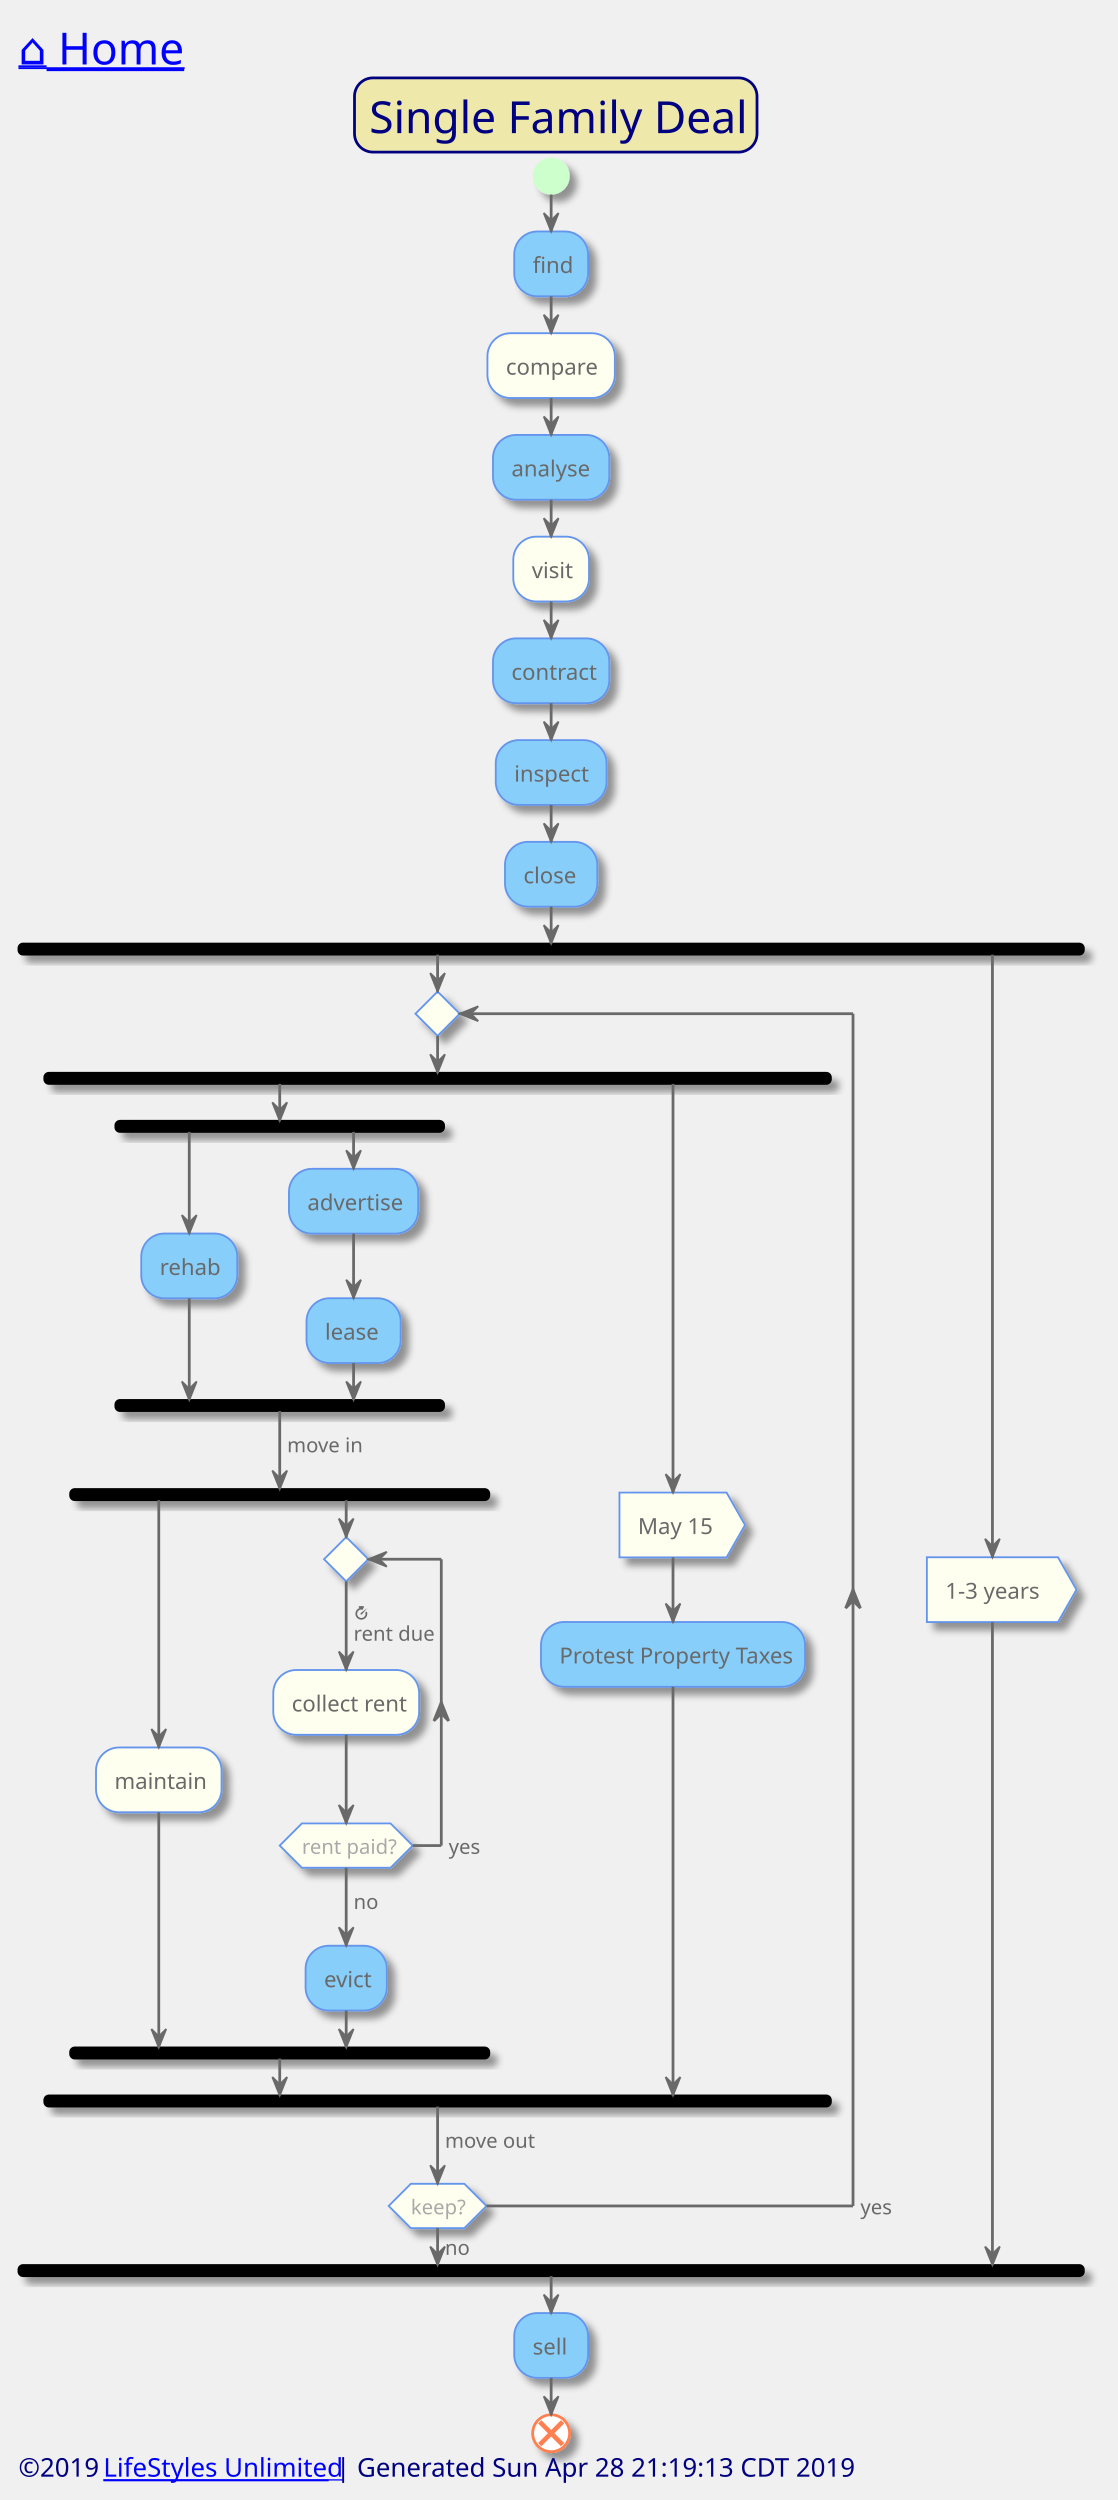
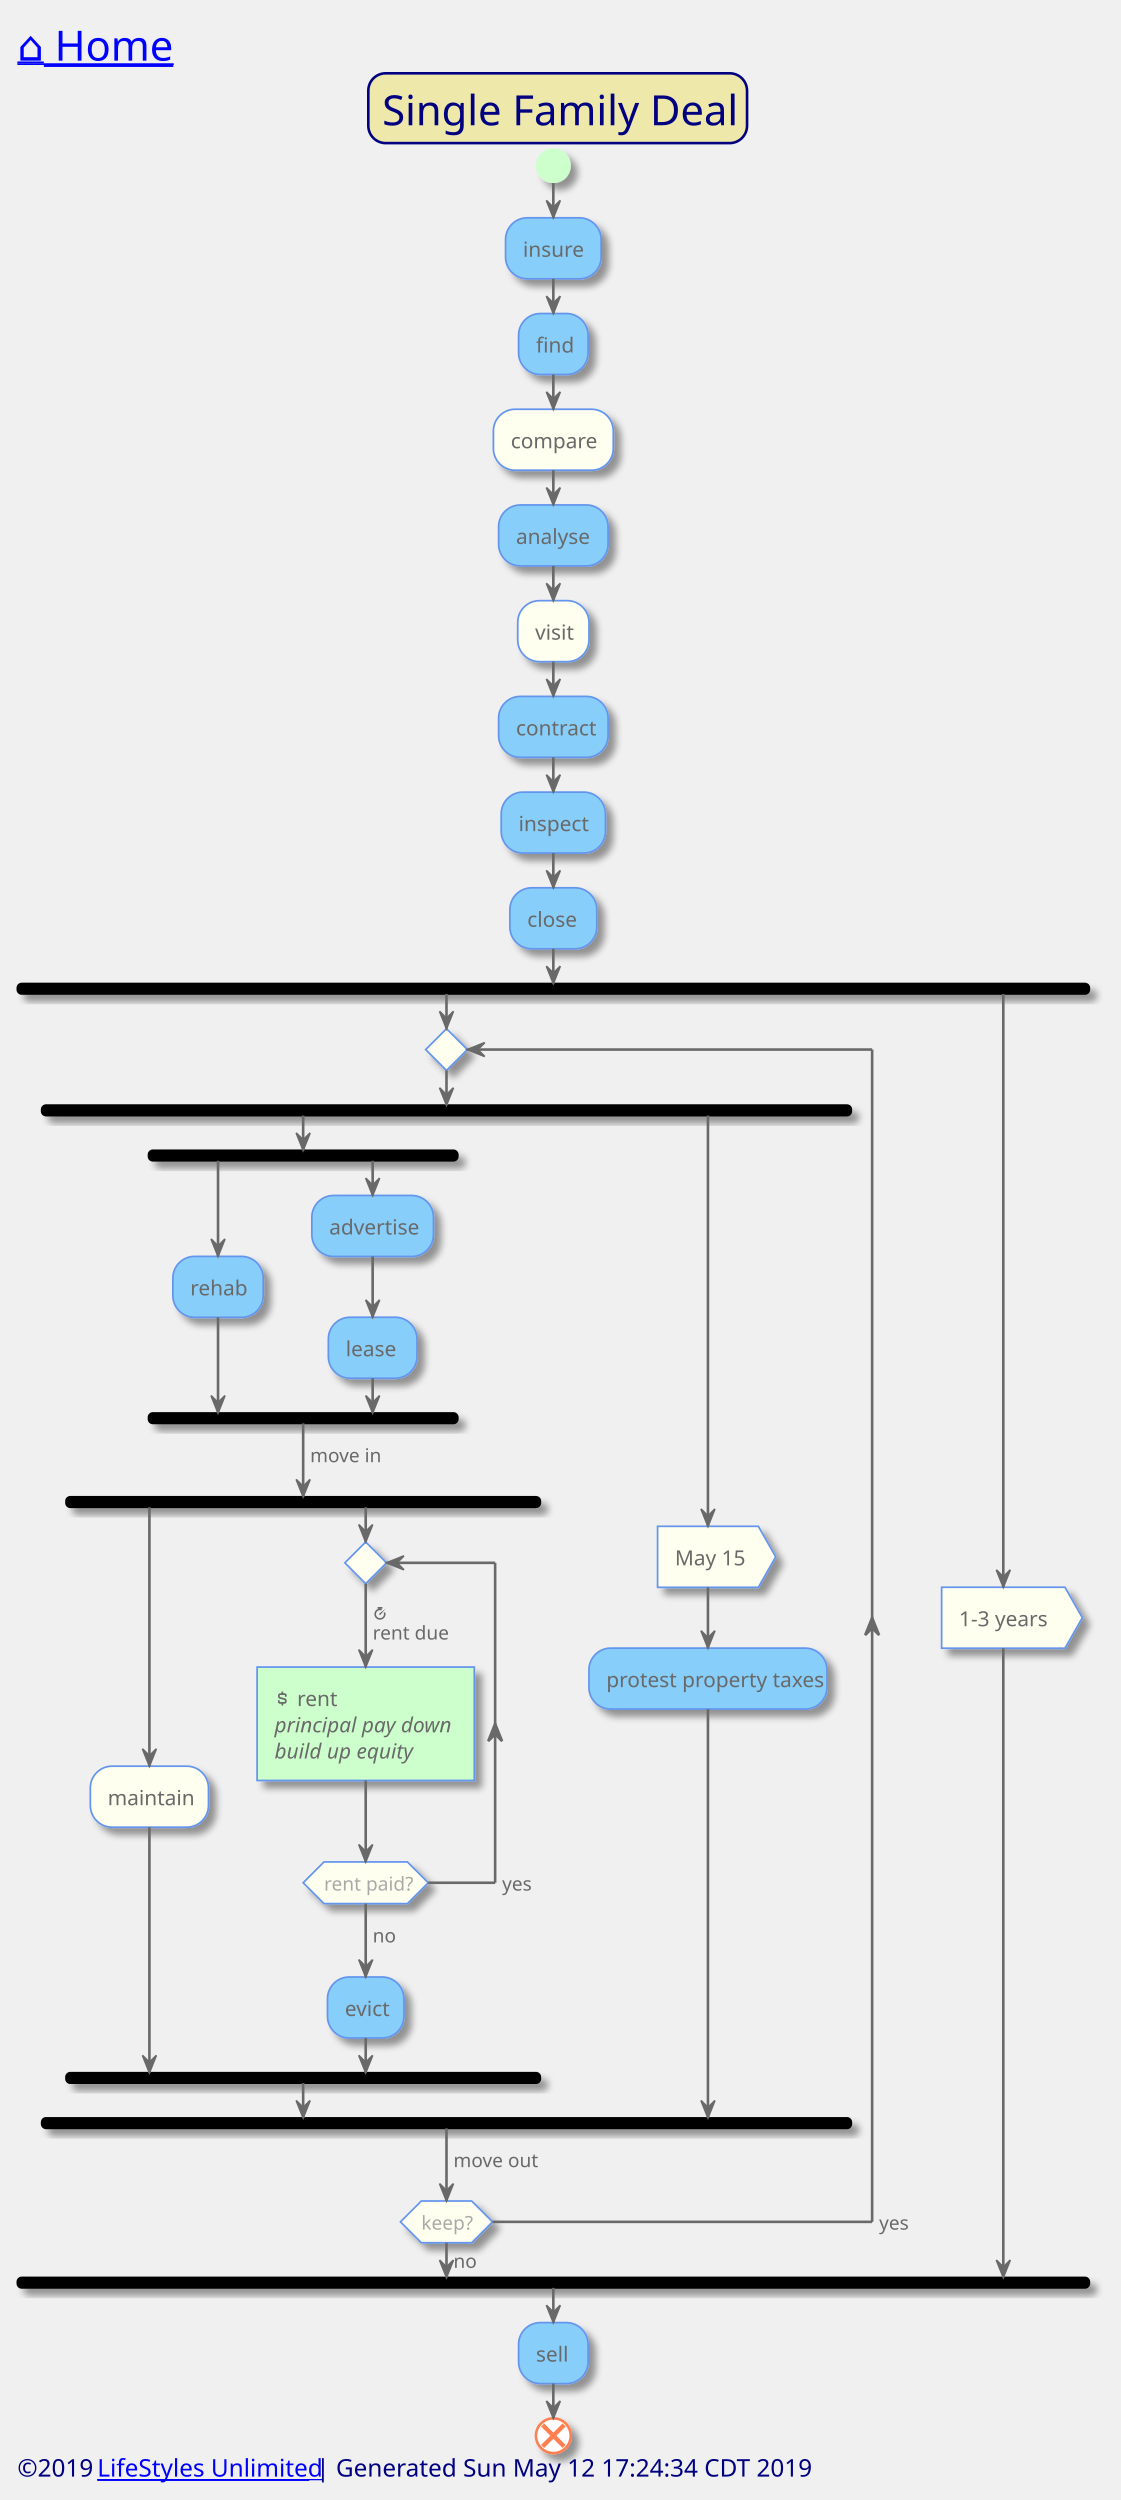
- <svg xmlns="http://www.w3.org/2000/svg" xmlns:xlink="http://www.w3.org/1999/xlink" contentScriptType="application/ecmascript" contentStyleType="text/css" height="1354px" preserveAspectRatio="none" style="width:605px;height:1354px;" version="1.1" viewBox="0 0 605 1354" width="605px" zoomAndPan="magnify">
+ <svg xmlns="http://www.w3.org/2000/svg" xmlns:xlink="http://www.w3.org/1999/xlink" contentScriptType="application/ecmascript" contentStyleType="text/css" height="1439px" preserveAspectRatio="none" style="width:645px;height:1439px;" version="1.1" viewBox="0 0 645 1439" width="645px" zoomAndPan="magnify">
  <defs>
    <style type="text/css">path:hover { stroke: #0000FF !important;}</style>
-     <filter height="300%" id="fa7kp00ajjw0c" width="300%" x="-1" y="-1">
+     <filter height="300%" id="fuzuuqgggz16m" width="300%" x="-1" y="-1">
      <feGaussianBlur result="blurOut" stdDeviation="2.0" />
      <feColorMatrix in="blurOut" result="blurOut2" type="matrix" values="0 0 0 0 0 0 0 0 0 0 0 0 0 0 0 0 0 0 .4 0" />
      <feOffset dx="4.0" dy="4.0" in="blurOut2" result="blurOut3" />
      <feBlend in="SourceGraphic" in2="blurOut3" mode="normal" />
    </filter>
  </defs>
  <g>
    <a target="_top" xlink:actuate="onRequest" xlink:href="../index.svg?sanitize=true" xlink:show="new" xlink:title="../index.svg?sanitize=true" xlink:type="simple">
      <text fill="#0000FF" font-family="sans-serif" font-size="24" lengthAdjust="spacingAndGlyphs" text-decoration="underline" textLength="90" x="10" y="34.914">⌂ Home</text>
      <line style="stroke: #0000FF; stroke-width: 1.0;" x1="10" x2="100" y1="36.914" y2="36.914" />
    </a>
-     <rect fill="#EEE8AA" height="40.188" rx="10" ry="10" style="stroke: #000080; stroke-width: 1.5;" width="218" x="192" y="42.188" />
-     <text fill="#000080" font-family="sans-serif" font-size="24" lengthAdjust="spacingAndGlyphs" textLength="202" x="200" y="72.102">Single Family Deal</text>
-     <ellipse cx="298.5" cy="95.375" fill="#CCFFCC" filter="url(#fa7kp00ajjw0c)" rx="10" ry="10" style="stroke: none; stroke-width: 1.0;" />
+     <rect fill="#EEE8AA" height="40.188" rx="10" ry="10" style="stroke: #000080; stroke-width: 1.5;" width="218" x="212" y="42.188" />
+     <text fill="#000080" font-family="sans-serif" font-size="24" lengthAdjust="spacingAndGlyphs" textLength="202" x="220" y="72.102">Single Family Deal</text>
+     <ellipse cx="318.5" cy="95.375" fill="#CCFFCC" filter="url(#fuzuuqgggz16m)" rx="10" ry="10" style="stroke: none; stroke-width: 1.0;" />
+     <a target="_top" xlink:actuate="onRequest" xlink:href="../unlimited-lifestyle/insuring.svg?sanitize=true" xlink:show="new" xlink:title="../unlimited-lifestyle/insuring.svg?sanitize=true" xlink:type="simple">
+       <rect fill="#87CEFA" filter="url(#fuzuuqgggz16m)" height="35.094" rx="12.5" ry="12.5" style="stroke: #6495ED; stroke-width: 1.0;" width="55" x="291" y="125.375" />
+       <text fill="#696969" font-family="sans-serif" font-size="12" lengthAdjust="spacingAndGlyphs" textLength="35" x="301" y="147.832">insure</text>
+     </a>
    <a target="_top" xlink:actuate="onRequest" xlink:href="finding.svg?sanitize=true" xlink:show="new" xlink:title="finding.svg?sanitize=true" xlink:type="simple">
-       <rect fill="#87CEFA" filter="url(#fa7kp00ajjw0c)" height="35.094" rx="12.5" ry="12.5" style="stroke: #6495ED; stroke-width: 1.0;" width="40" x="278.5" y="125.375" />
-       <text fill="#696969" font-family="sans-serif" font-size="12" lengthAdjust="spacingAndGlyphs" textLength="20" x="288.5" y="147.832">find</text>
+       <rect fill="#87CEFA" filter="url(#fuzuuqgggz16m)" height="35.094" rx="12.5" ry="12.5" style="stroke: #6495ED; stroke-width: 1.0;" width="40" x="298.5" y="180.469" />
+       <text fill="#696969" font-family="sans-serif" font-size="12" lengthAdjust="spacingAndGlyphs" textLength="20" x="308.5" y="202.926">find</text>
    </a>
-     <rect fill="#FFFFF0" filter="url(#fa7kp00ajjw0c)" height="35.094" rx="12.5" ry="12.5" style="stroke: #6495ED; stroke-width: 1.0;" width="69" x="264" y="180.469" />
-     <text fill="#696969" font-family="sans-serif" font-size="12" lengthAdjust="spacingAndGlyphs" textLength="49" x="274" y="202.926">compare</text>
+     <rect fill="#FFFFF0" filter="url(#fuzuuqgggz16m)" height="35.094" rx="12.5" ry="12.5" style="stroke: #6495ED; stroke-width: 1.0;" width="69" x="284" y="235.562" />
+     <text fill="#696969" font-family="sans-serif" font-size="12" lengthAdjust="spacingAndGlyphs" textLength="49" x="294" y="258.019">compare</text>
    <a target="_top" xlink:actuate="onRequest" xlink:href="evaluating.svg?sanitize=true" xlink:show="new" xlink:title="evaluating.svg?sanitize=true" xlink:type="simple">
-       <rect fill="#87CEFA" filter="url(#fa7kp00ajjw0c)" height="35.094" rx="12.5" ry="12.5" style="stroke: #6495ED; stroke-width: 1.0;" width="63" x="267" y="235.562" />
-       <text fill="#696969" font-family="sans-serif" font-size="12" lengthAdjust="spacingAndGlyphs" textLength="43" x="277" y="258.019">analyse</text>
+       <rect fill="#87CEFA" filter="url(#fuzuuqgggz16m)" height="35.094" rx="12.5" ry="12.5" style="stroke: #6495ED; stroke-width: 1.0;" width="63" x="287" y="290.656" />
+       <text fill="#696969" font-family="sans-serif" font-size="12" lengthAdjust="spacingAndGlyphs" textLength="43" x="297" y="313.113">analyse</text>
    </a>
-     <rect fill="#FFFFF0" filter="url(#fa7kp00ajjw0c)" height="35.094" rx="12.5" ry="12.5" style="stroke: #6495ED; stroke-width: 1.0;" width="41" x="278" y="290.656" />
-     <text fill="#696969" font-family="sans-serif" font-size="12" lengthAdjust="spacingAndGlyphs" textLength="21" x="288" y="313.113">visit</text>
+     <rect fill="#FFFFF0" filter="url(#fuzuuqgggz16m)" height="35.094" rx="12.5" ry="12.5" style="stroke: #6495ED; stroke-width: 1.0;" width="41" x="298" y="345.75" />
+     <text fill="#696969" font-family="sans-serif" font-size="12" lengthAdjust="spacingAndGlyphs" textLength="21" x="308" y="368.207">visit</text>
    <a target="_top" xlink:actuate="onRequest" xlink:href="negotiating.svg?sanitize=true" xlink:show="new" xlink:title="negotiating.svg?sanitize=true" xlink:type="simple">
-       <rect fill="#87CEFA" filter="url(#fa7kp00ajjw0c)" height="35.094" rx="12.5" ry="12.5" style="stroke: #6495ED; stroke-width: 1.0;" width="63" x="267" y="345.75" />
-       <text fill="#696969" font-family="sans-serif" font-size="12" lengthAdjust="spacingAndGlyphs" textLength="43" x="277" y="368.207">contract</text>
+       <rect fill="#87CEFA" filter="url(#fuzuuqgggz16m)" height="35.094" rx="12.5" ry="12.5" style="stroke: #6495ED; stroke-width: 1.0;" width="63" x="287" y="400.844" />
+       <text fill="#696969" font-family="sans-serif" font-size="12" lengthAdjust="spacingAndGlyphs" textLength="43" x="297" y="423.301">contract</text>
    </a>
    <a target="_top" xlink:actuate="onRequest" xlink:href="due-diligence.svg?sanitize=true" xlink:show="new" xlink:title="due-diligence.svg?sanitize=true" xlink:type="simple">
-       <rect fill="#87CEFA" filter="url(#fa7kp00ajjw0c)" height="35.094" rx="12.5" ry="12.5" style="stroke: #6495ED; stroke-width: 1.0;" width="60" x="268.5" y="400.844" />
-       <text fill="#696969" font-family="sans-serif" font-size="12" lengthAdjust="spacingAndGlyphs" textLength="40" x="278.5" y="423.301">inspect</text>
+       <rect fill="#87CEFA" filter="url(#fuzuuqgggz16m)" height="35.094" rx="12.5" ry="12.5" style="stroke: #6495ED; stroke-width: 1.0;" width="60" x="288.5" y="455.938" />
+       <text fill="#696969" font-family="sans-serif" font-size="12" lengthAdjust="spacingAndGlyphs" textLength="40" x="298.5" y="478.394">inspect</text>
    </a>
    <a target="_top" xlink:actuate="onRequest" xlink:href="closing.svg?sanitize=true" xlink:show="new" xlink:title="closing.svg?sanitize=true" xlink:type="simple">
-       <rect fill="#87CEFA" filter="url(#fa7kp00ajjw0c)" height="35.094" rx="12.5" ry="12.5" style="stroke: #6495ED; stroke-width: 1.0;" width="50" x="273.5" y="455.938" />
-       <text fill="#696969" font-family="sans-serif" font-size="12" lengthAdjust="spacingAndGlyphs" textLength="30" x="283.5" y="478.394">close</text>
+       <rect fill="#87CEFA" filter="url(#fuzuuqgggz16m)" height="35.094" rx="12.5" ry="12.5" style="stroke: #6495ED; stroke-width: 1.0;" width="50" x="293.5" y="511.031" />
+       <text fill="#696969" font-family="sans-serif" font-size="12" lengthAdjust="spacingAndGlyphs" textLength="30" x="303.5" y="533.488">close</text>
    </a>
-     <rect fill="#000000" filter="url(#fa7kp00ajjw0c)" height="6" rx="2.5" ry="2.5" style="stroke: #000000; stroke-width: 1.0;" width="577" x="10" y="511.031" />
-     <rect fill="#000000" filter="url(#fa7kp00ajjw0c)" height="6" rx="2.5" ry="2.5" style="stroke: #000000; stroke-width: 1.0;" width="426" x="24" y="581.031" />
-     <rect fill="#000000" filter="url(#fa7kp00ajjw0c)" height="6" rx="2.5" ry="2.5" style="stroke: #000000; stroke-width: 1.0;" width="178" x="62.5" y="607.031" />
+     <rect fill="#000000" filter="url(#fuzuuqgggz16m)" height="6" rx="2.5" ry="2.5" style="stroke: #000000; stroke-width: 1.0;" width="617" x="10" y="566.125" />
+     <rect fill="#000000" filter="url(#fuzuuqgggz16m)" height="6" rx="2.5" ry="2.5" style="stroke: #000000; stroke-width: 1.0;" width="466" x="24" y="636.125" />
+     <rect fill="#000000" filter="url(#fuzuuqgggz16m)" height="6" rx="2.5" ry="2.5" style="stroke: #000000; stroke-width: 1.0;" width="178" x="85.5" y="662.125" />
    <a target="_top" xlink:actuate="onRequest" xlink:href="rehabbing.svg?sanitize=true" xlink:show="new" xlink:title="rehabbing.svg?sanitize=true" xlink:type="simple">
-       <rect fill="#87CEFA" filter="url(#fa7kp00ajjw0c)" height="35.094" rx="12.5" ry="12.5" style="stroke: #6495ED; stroke-width: 1.0;" width="52" x="76.5" y="668.078" />
-       <text fill="#696969" font-family="sans-serif" font-size="12" lengthAdjust="spacingAndGlyphs" textLength="32" x="86.5" y="690.535">rehab</text>
+       <rect fill="#87CEFA" filter="url(#fuzuuqgggz16m)" height="35.094" rx="12.5" ry="12.5" style="stroke: #6495ED; stroke-width: 1.0;" width="52" x="99.5" y="723.172" />
+       <text fill="#696969" font-family="sans-serif" font-size="12" lengthAdjust="spacingAndGlyphs" textLength="32" x="109.5" y="745.629">rehab</text>
    </a>
    <a target="_top" xlink:actuate="onRequest" xlink:href="advertising.svg?sanitize=true" xlink:show="new" xlink:title="advertising.svg?sanitize=true" xlink:type="simple">
-       <rect fill="#87CEFA" filter="url(#fa7kp00ajjw0c)" height="35.094" rx="12.5" ry="12.5" style="stroke: #6495ED; stroke-width: 1.0;" width="70" x="156.5" y="633.031" />
-       <text fill="#696969" font-family="sans-serif" font-size="12" lengthAdjust="spacingAndGlyphs" textLength="50" x="166.5" y="655.488">advertise</text>
+       <rect fill="#87CEFA" filter="url(#fuzuuqgggz16m)" height="35.094" rx="12.5" ry="12.5" style="stroke: #6495ED; stroke-width: 1.0;" width="70" x="179.5" y="688.125" />
+       <text fill="#696969" font-family="sans-serif" font-size="12" lengthAdjust="spacingAndGlyphs" textLength="50" x="189.5" y="710.582">advertise</text>
    </a>
    <a target="_top" xlink:actuate="onRequest" xlink:href="leasing.svg?sanitize=true" xlink:show="new" xlink:title="leasing.svg?sanitize=true" xlink:type="simple">
-       <rect fill="#87CEFA" filter="url(#fa7kp00ajjw0c)" height="35.094" rx="12.5" ry="12.5" style="stroke: #6495ED; stroke-width: 1.0;" width="51" x="166" y="703.125" />
-       <text fill="#696969" font-family="sans-serif" font-size="12" lengthAdjust="spacingAndGlyphs" textLength="31" x="176" y="725.582">lease</text>
+       <rect fill="#87CEFA" filter="url(#fuzuuqgggz16m)" height="35.094" rx="12.5" ry="12.5" style="stroke: #6495ED; stroke-width: 1.0;" width="51" x="189" y="758.219" />
+       <text fill="#696969" font-family="sans-serif" font-size="12" lengthAdjust="spacingAndGlyphs" textLength="31" x="199" y="780.676">lease</text>
    </a>
-     <rect fill="#000000" filter="url(#fa7kp00ajjw0c)" height="6" rx="2.5" ry="2.5" style="stroke: #000000; stroke-width: 1.0;" width="178" x="62.5" y="758.219" />
-     <rect fill="#000000" filter="url(#fa7kp00ajjw0c)" height="6" rx="2.5" ry="2.5" style="stroke: #000000; stroke-width: 1.0;" width="227" x="38" y="806.472" />
-     <rect fill="#FFFFF0" filter="url(#fa7kp00ajjw0c)" height="35.094" rx="12.5" ry="12.5" style="stroke: #6495ED; stroke-width: 1.0;" width="68" x="52" y="946.437" />
-     <text fill="#696969" font-family="sans-serif" font-size="12" lengthAdjust="spacingAndGlyphs" textLength="48" x="62" y="968.894">maintain</text>
-     <rect fill="#FFFFF0" filter="url(#fa7kp00ajjw0c)" height="35.094" rx="12.5" ry="12.5" style="stroke: #6495ED; stroke-width: 1.0;" width="79" x="148" y="904.472" />
-     <text fill="#696969" font-family="sans-serif" font-size="12" lengthAdjust="spacingAndGlyphs" textLength="59" x="158" y="926.929">collect rent</text>
-     <polygon fill="#FFFFF0" filter="url(#fa7kp00ajjw0c)" points="187.5,832.472,199.5,844.472,187.5,856.472,175.5,844.472,187.5,832.472" style="stroke: #6495ED; stroke-width: 1.0;" />
-     <polygon fill="#FFFFF0" filter="url(#fa7kp00ajjw0c)" points="163.5,987.565,211.5,987.565,223.5,999.565,211.5,1011.565,163.5,1011.565,151.5,999.565,163.5,987.565" style="stroke: #6495ED; stroke-width: 1.0;" />
-     <text fill="#A9A9A9" font-family="sans-serif" font-size="11" lengthAdjust="spacingAndGlyphs" textLength="48" x="163.5" y="1004.066">rent paid?</text>
+     <rect fill="#000000" filter="url(#fuzuuqgggz16m)" height="6" rx="2.5" ry="2.5" style="stroke: #000000; stroke-width: 1.0;" width="178" x="85.5" y="813.312" />
+     <rect fill="#000000" filter="url(#fuzuuqgggz16m)" height="6" rx="2.5" ry="2.5" style="stroke: #000000; stroke-width: 1.0;" width="273" x="38" y="861.565" />
+     <rect fill="#FFFFF0" filter="url(#fuzuuqgggz16m)" height="35.094" rx="12.5" ry="12.5" style="stroke: #6495ED; stroke-width: 1.0;" width="68" x="52" y="1016.624" />
+     <text fill="#696969" font-family="sans-serif" font-size="12" lengthAdjust="spacingAndGlyphs" textLength="48" x="62" y="1039.081">maintain</text>
+     <rect fill="#CCFFCC" filter="url(#fuzuuqgggz16m)" height="65.281" style="stroke: #6495ED; stroke-width: 1.0;" width="125" x="148" y="959.565" />
+     <path d="M162,973.659 L162,974.659 L161.25,974.659 C160.564,974.659 160,975.223 160,975.909 L160,976.409 C160,977.087 160.437,977.651 161.094,977.815 L163.657,978.471 C163.8,978.507 164.001,978.767 164.001,978.909 L164.001,979.409 C164.001,979.543 163.885,979.659 163.751,979.659 L161.251,979.659 C161.135,979.659 161.039,979.622 161.001,979.596 L161.001,978.658 L160.001,978.658 L160.001,979.658 C160.001,980 160.204,980.285 160.439,980.439 C160.673,980.594 160.957,980.658 161.252,980.658 L162.002,980.658 L162.002,981.658 L163.002,981.658 L163.002,980.658 L163.752,980.658 C164.438,980.658 165.002,980.094 165.002,979.408 L165.002,978.908 C165.002,978.23 164.565,977.666 163.908,977.502 L161.345,976.846 C161.202,976.81 161.001,976.55 161.001,976.408 L161.001,975.908 C161.001,975.774 161.117,975.658 161.251,975.658 L163.751,975.658 C163.867,975.658 163.963,975.695 164.001,975.721 L164.001,976.659 L165.001,976.659 L165.001,975.659 C165.001,975.317 164.798,975.032 164.563,974.878 C164.329,974.723 164.045,974.659 163.75,974.659 L163,974.659 L163,973.659 L162,973.659 " fill="#696969" style="stroke: ; stroke-width: 0.0; stroke-dasharray: ;" />
+     <text fill="#696969" font-family="sans-serif" font-size="12" lengthAdjust="spacingAndGlyphs" textLength="21" x="171" y="982.023">rent</text>
+     <text fill="#696969" font-family="sans-serif" font-size="12" font-style="italic" lengthAdjust="spacingAndGlyphs" textLength="102" x="158" y="997.116">principal pay down</text>
+     <text fill="#696969" font-family="sans-serif" font-size="12" font-style="italic" lengthAdjust="spacingAndGlyphs" textLength="81" x="158" y="1012.21">build up equity</text>
+     <polygon fill="#FFFFF0" filter="url(#fuzuuqgggz16m)" points="210.5,887.565,222.5,899.565,210.5,911.565,198.5,899.565,210.5,887.565" style="stroke: #6495ED; stroke-width: 1.0;" />
+     <polygon fill="#FFFFF0" filter="url(#fuzuuqgggz16m)" points="186.5,1071.718,234.5,1071.718,246.5,1083.718,234.5,1095.718,186.5,1095.718,174.5,1083.718,186.5,1071.718" style="stroke: #6495ED; stroke-width: 1.0;" />
+     <text fill="#A9A9A9" font-family="sans-serif" font-size="11" lengthAdjust="spacingAndGlyphs" textLength="48" x="186.5" y="1088.219">rent paid?</text>
    <a target="_top" xlink:actuate="onRequest" xlink:href="evicting.svg?sanitize=true" xlink:show="new" xlink:title="evicting.svg?sanitize=true" xlink:type="simple">
-       <rect fill="#87CEFA" filter="url(#fa7kp00ajjw0c)" height="35.094" rx="12.5" ry="12.5" style="stroke: #6495ED; stroke-width: 1.0;" width="44" x="165.5" y="1053.818" />
-       <text fill="#696969" font-family="sans-serif" font-size="12" lengthAdjust="spacingAndGlyphs" textLength="24" x="175.5" y="1076.275">evict</text>
+       <rect fill="#87CEFA" filter="url(#fuzuuqgggz16m)" height="35.094" rx="12.5" ry="12.5" style="stroke: #6495ED; stroke-width: 1.0;" width="44" x="188.5" y="1137.971" />
+       <text fill="#696969" font-family="sans-serif" font-size="12" lengthAdjust="spacingAndGlyphs" textLength="24" x="198.5" y="1160.428">evict</text>
    </a>
-     <rect fill="#000000" filter="url(#fa7kp00ajjw0c)" height="6" rx="2.5" ry="2.5" style="stroke: #000000; stroke-width: 1.0;" width="227" x="38" y="1108.912" />
-     <polygon fill="#FFFFF0" filter="url(#fa7kp00ajjw0c)" points="335.5,808.378,393.5,808.378,403.5,825.925,393.5,843.472,335.5,843.472" style="stroke: #6495ED; stroke-width: 1.0;" />
-     <text fill="#696969" font-family="sans-serif" font-size="12" lengthAdjust="spacingAndGlyphs" textLength="38" x="345.5" y="830.835">May 15</text>
+     <rect fill="#000000" filter="url(#fuzuuqgggz16m)" height="6" rx="2.5" ry="2.5" style="stroke: #000000; stroke-width: 1.0;" width="273" x="38" y="1193.064" />
+     <polygon fill="#FFFFF0" filter="url(#fuzuuqgggz16m)" points="378.5,878.565,436.5,878.565,446.5,896.112,436.5,913.659,378.5,913.659" style="stroke: #6495ED; stroke-width: 1.0;" />
+     <text fill="#696969" font-family="sans-serif" font-size="12" lengthAdjust="spacingAndGlyphs" textLength="38" x="388.5" y="901.023">May 15</text>
    <a target="_top" xlink:actuate="onRequest" xlink:href="protest-property-taxes.svg?sanitize=true" xlink:show="new" xlink:title="protest-property-taxes.svg?sanitize=true" xlink:type="simple">
-       <rect fill="#87CEFA" filter="url(#fa7kp00ajjw0c)" height="35.094" rx="12.5" ry="12.5" style="stroke: #6495ED; stroke-width: 1.0;" width="143" x="293" y="878.472" />
-       <text fill="#696969" font-family="sans-serif" font-size="12" lengthAdjust="spacingAndGlyphs" textLength="123" x="303" y="900.929">Protest Property Taxes</text>
+       <rect fill="#87CEFA" filter="url(#fuzuuqgggz16m)" height="35.094" rx="12.5" ry="12.5" style="stroke: #6495ED; stroke-width: 1.0;" width="137" x="339" y="948.659" />
+       <text fill="#696969" font-family="sans-serif" font-size="12" lengthAdjust="spacingAndGlyphs" textLength="117" x="349" y="971.116">protest property taxes</text>
    </a>
-     <rect fill="#000000" filter="url(#fa7kp00ajjw0c)" height="6" rx="2.5" ry="2.5" style="stroke: #000000; stroke-width: 1.0;" width="426" x="24" y="1134.912" />
-     <polygon fill="#FFFFF0" filter="url(#fa7kp00ajjw0c)" points="237,537.031,249,549.031,237,561.031,225,549.031,237,537.031" style="stroke: #6495ED; stroke-width: 1.0;" />
-     <polygon fill="#FFFFF0" filter="url(#fa7kp00ajjw0c)" points="222.5,1182.747,251.5,1182.747,263.5,1194.747,251.5,1206.747,222.5,1206.747,210.5,1194.747,222.5,1182.747" style="stroke: #6495ED; stroke-width: 1.0;" />
-     <text fill="#A9A9A9" font-family="sans-serif" font-size="11" lengthAdjust="spacingAndGlyphs" textLength="29" x="222.5" y="1199.248">keep?</text>
-     <polygon fill="#FFFFF0" filter="url(#fa7kp00ajjw0c)" points="502,843.425,573,843.425,583,860.972,573,878.519,502,878.519" style="stroke: #6495ED; stroke-width: 1.0;" />
-     <text fill="#696969" font-family="sans-serif" font-size="12" lengthAdjust="spacingAndGlyphs" textLength="51" x="512" y="865.882">1-3 years</text>
-     <rect fill="#000000" filter="url(#fa7kp00ajjw0c)" height="6" rx="2.5" ry="2.5" style="stroke: #000000; stroke-width: 1.0;" width="577" x="10" y="1226.747" />
+     <rect fill="#000000" filter="url(#fuzuuqgggz16m)" height="6" rx="2.5" ry="2.5" style="stroke: #000000; stroke-width: 1.0;" width="466" x="24" y="1219.064" />
+     <polygon fill="#FFFFF0" filter="url(#fuzuuqgggz16m)" points="257,592.125,269,604.125,257,616.125,245,604.125,257,592.125" style="stroke: #6495ED; stroke-width: 1.0;" />
+     <polygon fill="#FFFFF0" filter="url(#fuzuuqgggz16m)" points="242.5,1266.899,271.5,1266.899,283.5,1278.899,271.5,1290.899,242.5,1290.899,230.5,1278.899,242.5,1266.899" style="stroke: #6495ED; stroke-width: 1.0;" />
+     <text fill="#A9A9A9" font-family="sans-serif" font-size="11" lengthAdjust="spacingAndGlyphs" textLength="29" x="242.5" y="1283.4">keep?</text>
+     <polygon fill="#FFFFF0" filter="url(#fuzuuqgggz16m)" points="542,913.612,613,913.612,623,931.159,613,948.706,542,948.706" style="stroke: #6495ED; stroke-width: 1.0;" />
+     <text fill="#696969" font-family="sans-serif" font-size="12" lengthAdjust="spacingAndGlyphs" textLength="51" x="552" y="936.069">1-3 years</text>
+     <rect fill="#000000" filter="url(#fuzuuqgggz16m)" height="6" rx="2.5" ry="2.5" style="stroke: #000000; stroke-width: 1.0;" width="617" x="10" y="1310.899" />
    <a target="_top" xlink:actuate="onRequest" xlink:href="selling.svg?sanitize=true" xlink:show="new" xlink:title="selling.svg?sanitize=true" xlink:type="simple">
-       <rect fill="#87CEFA" filter="url(#fa7kp00ajjw0c)" height="35.094" rx="12.5" ry="12.5" style="stroke: #6495ED; stroke-width: 1.0;" width="40" x="278.5" y="1252.747" />
-       <text fill="#696969" font-family="sans-serif" font-size="12" lengthAdjust="spacingAndGlyphs" textLength="20" x="288.5" y="1275.204">sell</text>
+       <rect fill="#87CEFA" filter="url(#fuzuuqgggz16m)" height="35.094" rx="12.5" ry="12.5" style="stroke: #6495ED; stroke-width: 1.0;" width="40" x="298.5" y="1336.899" />
+       <text fill="#696969" font-family="sans-serif" font-size="12" lengthAdjust="spacingAndGlyphs" textLength="20" x="308.5" y="1359.356">sell</text>
    </a>
-     <ellipse cx="298.5" cy="1317.841" fill="#FFFFFF" filter="url(#fa7kp00ajjw0c)" rx="10" ry="10" style="stroke: #FF7F50; stroke-width: 1.5;" />
-     <line style="stroke: #FF7F50; stroke-width: 2.5;" x1="292.313" x2="304.687" y1="1311.654" y2="1324.028" />
-     <line style="stroke: #FF7F50; stroke-width: 2.5;" x1="304.687" x2="292.313" y1="1311.654" y2="1324.028" />
-     <line style="stroke: #696969; stroke-width: 1.5;" x1="298.5" x2="298.5" y1="105.375" y2="125.375" />
-     <polygon fill="#696969" points="294.5,115.375,298.5,125.375,302.5,115.375,298.5,119.375" style="stroke: #696969; stroke-width: 1.0;" />
-     <line style="stroke: #696969; stroke-width: 1.5;" x1="298.5" x2="298.5" y1="160.469" y2="180.469" />
-     <polygon fill="#696969" points="294.5,170.469,298.5,180.469,302.5,170.469,298.5,174.469" style="stroke: #696969; stroke-width: 1.0;" />
-     <line style="stroke: #696969; stroke-width: 1.5;" x1="298.5" x2="298.5" y1="215.562" y2="235.562" />
-     <polygon fill="#696969" points="294.5,225.562,298.5,235.562,302.5,225.562,298.5,229.562" style="stroke: #696969; stroke-width: 1.0;" />
-     <line style="stroke: #696969; stroke-width: 1.5;" x1="298.5" x2="298.5" y1="270.656" y2="290.656" />
-     <polygon fill="#696969" points="294.5,280.656,298.5,290.656,302.5,280.656,298.5,284.656" style="stroke: #696969; stroke-width: 1.0;" />
-     <line style="stroke: #696969; stroke-width: 1.5;" x1="298.5" x2="298.5" y1="325.75" y2="345.75" />
-     <polygon fill="#696969" points="294.5,335.75,298.5,345.75,302.5,335.75,298.5,339.75" style="stroke: #696969; stroke-width: 1.0;" />
-     <line style="stroke: #696969; stroke-width: 1.5;" x1="298.5" x2="298.5" y1="380.844" y2="400.844" />
-     <polygon fill="#696969" points="294.5,390.844,298.5,400.844,302.5,390.844,298.5,394.844" style="stroke: #696969; stroke-width: 1.0;" />
-     <line style="stroke: #696969; stroke-width: 1.5;" x1="298.5" x2="298.5" y1="435.938" y2="455.938" />
-     <polygon fill="#696969" points="294.5,445.938,298.5,455.938,302.5,445.938,298.5,449.938" style="stroke: #696969; stroke-width: 1.0;" />
-     <line style="stroke: #696969; stroke-width: 1.5;" x1="191.5" x2="191.5" y1="668.125" y2="703.125" />
-     <polygon fill="#696969" points="187.5,693.125,191.5,703.125,195.5,693.125,191.5,697.125" style="stroke: #696969; stroke-width: 1.0;" />
-     <line style="stroke: #696969; stroke-width: 1.5;" x1="102.5" x2="102.5" y1="613.031" y2="668.078" />
-     <polygon fill="#696969" points="98.5,658.078,102.5,668.078,106.5,658.078,102.5,662.078" style="stroke: #696969; stroke-width: 1.0;" />
-     <line style="stroke: #696969; stroke-width: 1.5;" x1="191.5" x2="191.5" y1="613.031" y2="633.031" />
-     <polygon fill="#696969" points="187.5,623.031,191.5,633.031,195.5,623.031,191.5,627.031" style="stroke: #696969; stroke-width: 1.0;" />
-     <line style="stroke: #696969; stroke-width: 1.5;" x1="102.5" x2="102.5" y1="703.172" y2="758.219" />
-     <polygon fill="#696969" points="98.5,748.219,102.5,758.219,106.5,748.219,102.5,752.219" style="stroke: #696969; stroke-width: 1.0;" />
-     <line style="stroke: #696969; stroke-width: 1.5;" x1="191.5" x2="191.5" y1="738.219" y2="758.219" />
-     <polygon fill="#696969" points="187.5,748.219,191.5,758.219,195.5,748.219,191.5,752.219" style="stroke: #696969; stroke-width: 1.0;" />
-     <line style="stroke: #696969; stroke-width: 1.5;" x1="187.5" x2="187.5" y1="856.472" y2="904.472" />
-     <polygon fill="#696969" points="183.5,894.472,187.5,904.472,191.5,894.472,187.5,898.472" style="stroke: #696969; stroke-width: 1.0;" />
-     <path d="M194.333,869.887 L194.333,870.804 L195.25,870.804 L195.25,870.832 C193.694,871.053 192.5,872.397 192.5,874.012 C192.5,875.78 193.94,877.22 195.708,877.22 C197.477,877.22 198.917,875.78 198.917,874.012 C198.917,873.6 198.838,873.211 198.716,872.866 L197.856,873.182 C197.954,873.46 197.999,873.728 197.999,874.012 C197.999,875.287 196.982,876.304 195.707,876.304 C194.432,876.304 193.416,875.287 193.416,874.012 C193.416,872.737 194.432,871.72 195.707,871.72 C195.981,871.72 196.244,871.767 196.51,871.863 L196.825,871.004 C196.622,870.929 196.393,870.894 196.166,870.861 L196.166,870.803 L197.082,870.803 L197.082,869.886 L194.332,869.886 M198.916,870.917 C195.547,873.484 195.547,873.484 195.364,873.667 C195.18,873.851 195.18,874.143 195.364,874.327 C195.547,874.51 195.839,874.51 196.023,874.327 C196.206,874.152 198.916,870.917 198.916,870.917 " fill="#696969" style="stroke: ; stroke-width: 0.0; stroke-dasharray: ;" />
-     <text fill="#696969" font-family="sans-serif" font-size="11" lengthAdjust="spacingAndGlyphs" textLength="40" x="191.5" y="888.639">rent due</text>
-     <line style="stroke: #696969; stroke-width: 1.5;" x1="223.5" x2="239" y1="999.565" y2="999.565" />
-     <polygon fill="#696969" points="235,932.019,239,922.019,243,932.019,239,928.019" style="stroke: #696969; stroke-width: 1.5;" />
-     <line style="stroke: #696969; stroke-width: 1.5;" x1="239" x2="239" y1="844.472" y2="999.565" />
-     <line style="stroke: #696969; stroke-width: 1.5;" x1="239" x2="199.5" y1="844.472" y2="844.472" />
-     <polygon fill="#696969" points="209.5,840.472,199.5,844.472,209.5,848.472,205.5,844.472" style="stroke: #696969; stroke-width: 1.0;" />
-     <text fill="#696969" font-family="sans-serif" font-size="11" lengthAdjust="spacingAndGlyphs" textLength="18" x="243" y="1004.066">yes</text>
-     <line style="stroke: #696969; stroke-width: 1.5;" x1="187.5" x2="187.5" y1="939.565" y2="987.565" />
-     <polygon fill="#696969" points="183.5,977.565,187.5,987.565,191.5,977.565,187.5,981.565" style="stroke: #696969; stroke-width: 1.0;" />
-     <line style="stroke: #696969; stroke-width: 1.5;" x1="187.5" x2="187.5" y1="1011.565" y2="1053.818" />
-     <polygon fill="#696969" points="183.5,1043.818,187.5,1053.818,191.5,1043.818,187.5,1047.818" style="stroke: #696969; stroke-width: 1.0;" />
-     <text fill="#696969" font-family="sans-serif" font-size="11" lengthAdjust="spacingAndGlyphs" textLength="12" x="191.5" y="1033.901">no</text>
-     <line style="stroke: #696969; stroke-width: 1.5;" x1="86" x2="86" y1="812.472" y2="946.437" />
-     <polygon fill="#696969" points="82,936.437,86,946.437,90,936.437,86,940.437" style="stroke: #696969; stroke-width: 1.0;" />
-     <line style="stroke: #696969; stroke-width: 1.5;" x1="187.5" x2="187.5" y1="812.472" y2="832.472" />
-     <polygon fill="#696969" points="183.5,822.472,187.5,832.472,191.5,822.472,187.5,826.472" style="stroke: #696969; stroke-width: 1.0;" />
-     <line style="stroke: #696969; stroke-width: 1.5;" x1="86" x2="86" y1="981.53" y2="1108.912" />
-     <polygon fill="#696969" points="82,1098.912,86,1108.912,90,1098.912,86,1102.912" style="stroke: #696969; stroke-width: 1.0;" />
-     <line style="stroke: #696969; stroke-width: 1.5;" x1="187.5" x2="187.5" y1="1088.912" y2="1108.912" />
-     <polygon fill="#696969" points="183.5,1098.912,187.5,1108.912,191.5,1098.912,187.5,1102.912" style="stroke: #696969; stroke-width: 1.0;" />
-     <line style="stroke: #696969; stroke-width: 1.5;" x1="151.5" x2="151.5" y1="764.219" y2="806.472" />
-     <polygon fill="#696969" points="147.5,796.472,151.5,806.472,155.5,796.472,151.5,800.472" style="stroke: #696969; stroke-width: 1.0;" />
-     <text fill="#696969" font-family="sans-serif" font-size="11" lengthAdjust="spacingAndGlyphs" textLength="37" x="155.5" y="786.555">move in</text>
-     <line style="stroke: #696969; stroke-width: 1.5;" x1="364.5" x2="364.5" y1="843.472" y2="878.472" />
-     <polygon fill="#696969" points="360.5,868.472,364.5,878.472,368.5,868.472,364.5,872.472" style="stroke: #696969; stroke-width: 1.0;" />
-     <line style="stroke: #696969; stroke-width: 1.5;" x1="151.5" x2="151.5" y1="587.031" y2="607.031" />
-     <polygon fill="#696969" points="147.5,597.031,151.5,607.031,155.5,597.031,151.5,601.031" style="stroke: #696969; stroke-width: 1.0;" />
-     <line style="stroke: #696969; stroke-width: 1.5;" x1="364.5" x2="364.5" y1="587.031" y2="808.378" />
-     <polygon fill="#696969" points="360.5,798.378,364.5,808.378,368.5,798.378,364.5,802.378" style="stroke: #696969; stroke-width: 1.0;" />
-     <line style="stroke: #696969; stroke-width: 1.5;" x1="151.5" x2="151.5" y1="1114.912" y2="1134.912" />
-     <polygon fill="#696969" points="147.5,1124.912,151.5,1134.912,155.5,1124.912,151.5,1128.912" style="stroke: #696969; stroke-width: 1.0;" />
-     <line style="stroke: #696969; stroke-width: 1.5;" x1="364.5" x2="364.5" y1="913.565" y2="1134.912" />
-     <polygon fill="#696969" points="360.5,1124.912,364.5,1134.912,368.5,1124.912,364.5,1128.912" style="stroke: #696969; stroke-width: 1.0;" />
-     <line style="stroke: #696969; stroke-width: 1.5;" x1="237" x2="237" y1="561.031" y2="581.031" />
-     <polygon fill="#696969" points="233,571.031,237,581.031,241,571.031,237,575.031" style="stroke: #696969; stroke-width: 1.0;" />
-     <line style="stroke: #696969; stroke-width: 1.5;" x1="263.5" x2="462" y1="1194.747" y2="1194.747" />
-     <polygon fill="#696969" points="458,870.972,462,860.972,466,870.972,462,866.972" style="stroke: #696969; stroke-width: 1.5;" />
-     <line style="stroke: #696969; stroke-width: 1.5;" x1="462" x2="462" y1="549.031" y2="1194.747" />
-     <line style="stroke: #696969; stroke-width: 1.5;" x1="462" x2="249" y1="549.031" y2="549.031" />
-     <polygon fill="#696969" points="259,545.031,249,549.031,259,553.031,255,549.031" style="stroke: #696969; stroke-width: 1.0;" />
-     <text fill="#696969" font-family="sans-serif" font-size="11" lengthAdjust="spacingAndGlyphs" textLength="18" x="466" y="1199.248">yes</text>
-     <line style="stroke: #696969; stroke-width: 1.5;" x1="237" x2="237" y1="1140.912" y2="1182.747" />
-     <polygon fill="#696969" points="233,1172.747,237,1182.747,241,1172.747,237,1176.747" style="stroke: #696969; stroke-width: 1.0;" />
-     <text fill="#696969" font-family="sans-serif" font-size="11" lengthAdjust="spacingAndGlyphs" textLength="44" x="241" y="1163.248">move out</text>
-     <line style="stroke: #696969; stroke-width: 1.5;" x1="237" x2="237" y1="517.031" y2="537.031" />
-     <polygon fill="#696969" points="233,527.031,237,537.031,241,527.031,237,531.031" style="stroke: #696969; stroke-width: 1.0;" />
-     <line style="stroke: #696969; stroke-width: 1.5;" x1="537.5" x2="537.5" y1="517.031" y2="843.425" />
-     <polygon fill="#696969" points="533.5,833.425,537.5,843.425,541.5,833.425,537.5,837.425" style="stroke: #696969; stroke-width: 1.0;" />
-     <line style="stroke: #696969; stroke-width: 1.5;" x1="237" x2="237" y1="1206.747" y2="1226.747" />
-     <polygon fill="#696969" points="233,1216.747,237,1226.747,241,1216.747,237,1220.747" style="stroke: #696969; stroke-width: 1.0;" />
-     <text fill="#696969" font-family="sans-serif" font-size="11" lengthAdjust="spacingAndGlyphs" textLength="12" x="241" y="1221.248">no</text>
-     <line style="stroke: #696969; stroke-width: 1.5;" x1="537.5" x2="537.5" y1="878.519" y2="1226.747" />
-     <polygon fill="#696969" points="533.5,1216.747,537.5,1226.747,541.5,1216.747,537.5,1220.747" style="stroke: #696969; stroke-width: 1.0;" />
-     <line style="stroke: #696969; stroke-width: 1.5;" x1="298.5" x2="298.5" y1="491.031" y2="511.031" />
-     <polygon fill="#696969" points="294.5,501.031,298.5,511.031,302.5,501.031,298.5,505.031" style="stroke: #696969; stroke-width: 1.0;" />
-     <line style="stroke: #696969; stroke-width: 1.5;" x1="298.5" x2="298.5" y1="1232.747" y2="1252.747" />
-     <polygon fill="#696969" points="294.5,1242.747,298.5,1252.747,302.5,1242.747,298.5,1246.747" style="stroke: #696969; stroke-width: 1.0;" />
-     <line style="stroke: #696969; stroke-width: 1.5;" x1="298.5" x2="298.5" y1="1287.841" y2="1307.841" />
-     <polygon fill="#696969" points="294.5,1297.841,298.5,1307.841,302.5,1297.841,298.5,1301.841" style="stroke: #696969; stroke-width: 1.0;" />
-     <text fill="#000080" font-family="sans-serif" font-size="14" lengthAdjust="spacingAndGlyphs" textLength="42" x="10" y="1341.374">©2019</text>
+     <ellipse cx="318.5" cy="1401.993" fill="#FFFFFF" filter="url(#fuzuuqgggz16m)" rx="10" ry="10" style="stroke: #FF7F50; stroke-width: 1.5;" />
+     <line style="stroke: #FF7F50; stroke-width: 2.5;" x1="312.313" x2="324.687" y1="1395.806" y2="1408.18" />
+     <line style="stroke: #FF7F50; stroke-width: 2.5;" x1="324.687" x2="312.313" y1="1395.806" y2="1408.18" />
+     <line style="stroke: #696969; stroke-width: 1.5;" x1="318.5" x2="318.5" y1="105.375" y2="125.375" />
+     <polygon fill="#696969" points="314.5,115.375,318.5,125.375,322.5,115.375,318.5,119.375" style="stroke: #696969; stroke-width: 1.0;" />
+     <line style="stroke: #696969; stroke-width: 1.5;" x1="318.5" x2="318.5" y1="160.469" y2="180.469" />
+     <polygon fill="#696969" points="314.5,170.469,318.5,180.469,322.5,170.469,318.5,174.469" style="stroke: #696969; stroke-width: 1.0;" />
+     <line style="stroke: #696969; stroke-width: 1.5;" x1="318.5" x2="318.5" y1="215.562" y2="235.562" />
+     <polygon fill="#696969" points="314.5,225.562,318.5,235.562,322.5,225.562,318.5,229.562" style="stroke: #696969; stroke-width: 1.0;" />
+     <line style="stroke: #696969; stroke-width: 1.5;" x1="318.5" x2="318.5" y1="270.656" y2="290.656" />
+     <polygon fill="#696969" points="314.5,280.656,318.5,290.656,322.5,280.656,318.5,284.656" style="stroke: #696969; stroke-width: 1.0;" />
+     <line style="stroke: #696969; stroke-width: 1.5;" x1="318.5" x2="318.5" y1="325.75" y2="345.75" />
+     <polygon fill="#696969" points="314.5,335.75,318.5,345.75,322.5,335.75,318.5,339.75" style="stroke: #696969; stroke-width: 1.0;" />
+     <line style="stroke: #696969; stroke-width: 1.5;" x1="318.5" x2="318.5" y1="380.844" y2="400.844" />
+     <polygon fill="#696969" points="314.5,390.844,318.5,400.844,322.5,390.844,318.5,394.844" style="stroke: #696969; stroke-width: 1.0;" />
+     <line style="stroke: #696969; stroke-width: 1.5;" x1="318.5" x2="318.5" y1="435.938" y2="455.938" />
+     <polygon fill="#696969" points="314.5,445.938,318.5,455.938,322.5,445.938,318.5,449.938" style="stroke: #696969; stroke-width: 1.0;" />
+     <line style="stroke: #696969; stroke-width: 1.5;" x1="318.5" x2="318.5" y1="491.031" y2="511.031" />
+     <polygon fill="#696969" points="314.5,501.031,318.5,511.031,322.5,501.031,318.5,505.031" style="stroke: #696969; stroke-width: 1.0;" />
+     <line style="stroke: #696969; stroke-width: 1.5;" x1="214.5" x2="214.5" y1="723.219" y2="758.219" />
+     <polygon fill="#696969" points="210.5,748.219,214.5,758.219,218.5,748.219,214.5,752.219" style="stroke: #696969; stroke-width: 1.0;" />
+     <line style="stroke: #696969; stroke-width: 1.5;" x1="125.5" x2="125.5" y1="668.125" y2="723.172" />
+     <polygon fill="#696969" points="121.5,713.172,125.5,723.172,129.5,713.172,125.5,717.172" style="stroke: #696969; stroke-width: 1.0;" />
+     <line style="stroke: #696969; stroke-width: 1.5;" x1="214.5" x2="214.5" y1="668.125" y2="688.125" />
+     <polygon fill="#696969" points="210.5,678.125,214.5,688.125,218.5,678.125,214.5,682.125" style="stroke: #696969; stroke-width: 1.0;" />
+     <line style="stroke: #696969; stroke-width: 1.5;" x1="125.5" x2="125.5" y1="758.266" y2="813.312" />
+     <polygon fill="#696969" points="121.5,803.312,125.5,813.312,129.5,803.312,125.5,807.312" style="stroke: #696969; stroke-width: 1.0;" />
+     <line style="stroke: #696969; stroke-width: 1.5;" x1="214.5" x2="214.5" y1="793.312" y2="813.312" />
+     <polygon fill="#696969" points="210.5,803.312,214.5,813.312,218.5,803.312,214.5,807.312" style="stroke: #696969; stroke-width: 1.0;" />
+     <line style="stroke: #696969; stroke-width: 1.5;" x1="210.5" x2="210.5" y1="911.565" y2="959.565" />
+     <polygon fill="#696969" points="206.5,949.565,210.5,959.565,214.5,949.565,210.5,953.565" style="stroke: #696969; stroke-width: 1.0;" />
+     <path d="M217.333,924.981 L217.333,925.898 L218.25,925.898 L218.25,925.926 C216.694,926.147 215.5,927.491 215.5,929.106 C215.5,930.874 216.94,932.314 218.708,932.314 C220.477,932.314 221.917,930.874 221.917,929.106 C221.917,928.693 221.838,928.305 221.716,927.96 L220.856,928.275 C220.954,928.554 220.999,928.822 220.999,929.106 C220.999,930.381 219.982,931.398 218.707,931.398 C217.432,931.398 216.416,930.381 216.416,929.106 C216.416,927.831 217.432,926.814 218.707,926.814 C218.981,926.814 219.244,926.861 219.51,926.957 L219.825,926.097 C219.622,926.023 219.393,925.988 219.166,925.954 L219.166,925.896 L220.082,925.896 L220.082,924.98 L217.332,924.98 M221.916,926.011 C218.547,928.578 218.547,928.578 218.364,928.761 C218.18,928.944 218.18,929.237 218.364,929.42 C218.547,929.604 218.839,929.604 219.023,929.42 C219.206,929.246 221.916,926.011 221.916,926.011 " fill="#696969" style="stroke: ; stroke-width: 0.0; stroke-dasharray: ;" />
+     <text fill="#696969" font-family="sans-serif" font-size="11" lengthAdjust="spacingAndGlyphs" textLength="40" x="214.5" y="943.733">rent due</text>
+     <line style="stroke: #696969; stroke-width: 1.5;" x1="246.5" x2="285" y1="1083.718" y2="1083.718" />
+     <polygon fill="#696969" points="281,1002.206,285,992.206,289,1002.206,285,998.206" style="stroke: #696969; stroke-width: 1.5;" />
+     <line style="stroke: #696969; stroke-width: 1.5;" x1="285" x2="285" y1="899.565" y2="1083.718" />
+     <line style="stroke: #696969; stroke-width: 1.5;" x1="285" x2="222.5" y1="899.565" y2="899.565" />
+     <polygon fill="#696969" points="232.5,895.565,222.5,899.565,232.5,903.565,228.5,899.565" style="stroke: #696969; stroke-width: 1.0;" />
+     <text fill="#696969" font-family="sans-serif" font-size="11" lengthAdjust="spacingAndGlyphs" textLength="18" x="289" y="1088.219">yes</text>
+     <line style="stroke: #696969; stroke-width: 1.5;" x1="210.5" x2="210.5" y1="1024.847" y2="1071.718" />
+     <polygon fill="#696969" points="206.5,1061.718,210.5,1071.718,214.5,1061.718,210.5,1065.718" style="stroke: #696969; stroke-width: 1.0;" />
+     <line style="stroke: #696969; stroke-width: 1.5;" x1="210.5" x2="210.5" y1="1095.718" y2="1137.971" />
+     <polygon fill="#696969" points="206.5,1127.971,210.5,1137.971,214.5,1127.971,210.5,1131.971" style="stroke: #696969; stroke-width: 1.0;" />
+     <text fill="#696969" font-family="sans-serif" font-size="11" lengthAdjust="spacingAndGlyphs" textLength="12" x="214.5" y="1118.054">no</text>
+     <line style="stroke: #696969; stroke-width: 1.5;" x1="86" x2="86" y1="867.565" y2="1016.624" />
+     <polygon fill="#696969" points="82,1006.624,86,1016.624,90,1006.624,86,1010.624" style="stroke: #696969; stroke-width: 1.0;" />
+     <line style="stroke: #696969; stroke-width: 1.5;" x1="210.5" x2="210.5" y1="867.565" y2="887.565" />
+     <polygon fill="#696969" points="206.5,877.565,210.5,887.565,214.5,877.565,210.5,881.565" style="stroke: #696969; stroke-width: 1.0;" />
+     <line style="stroke: #696969; stroke-width: 1.5;" x1="86" x2="86" y1="1051.718" y2="1193.064" />
+     <polygon fill="#696969" points="82,1183.064,86,1193.064,90,1183.064,86,1187.064" style="stroke: #696969; stroke-width: 1.0;" />
+     <line style="stroke: #696969; stroke-width: 1.5;" x1="210.5" x2="210.5" y1="1173.064" y2="1193.064" />
+     <polygon fill="#696969" points="206.5,1183.064,210.5,1193.064,214.5,1183.064,210.5,1187.064" style="stroke: #696969; stroke-width: 1.0;" />
+     <line style="stroke: #696969; stroke-width: 1.5;" x1="174.5" x2="174.5" y1="819.312" y2="861.565" />
+     <polygon fill="#696969" points="170.5,851.565,174.5,861.565,178.5,851.565,174.5,855.565" style="stroke: #696969; stroke-width: 1.0;" />
+     <text fill="#696969" font-family="sans-serif" font-size="11" lengthAdjust="spacingAndGlyphs" textLength="37" x="178.5" y="841.648">move in</text>
+     <line style="stroke: #696969; stroke-width: 1.5;" x1="407.5" x2="407.5" y1="913.659" y2="948.659" />
+     <polygon fill="#696969" points="403.5,938.659,407.5,948.659,411.5,938.659,407.5,942.659" style="stroke: #696969; stroke-width: 1.0;" />
+     <line style="stroke: #696969; stroke-width: 1.5;" x1="174.5" x2="174.5" y1="642.125" y2="662.125" />
+     <polygon fill="#696969" points="170.5,652.125,174.5,662.125,178.5,652.125,174.5,656.125" style="stroke: #696969; stroke-width: 1.0;" />
+     <line style="stroke: #696969; stroke-width: 1.5;" x1="407.5" x2="407.5" y1="642.125" y2="878.565" />
+     <polygon fill="#696969" points="403.5,868.565,407.5,878.565,411.5,868.565,407.5,872.565" style="stroke: #696969; stroke-width: 1.0;" />
+     <line style="stroke: #696969; stroke-width: 1.5;" x1="174.5" x2="174.5" y1="1199.064" y2="1219.064" />
+     <polygon fill="#696969" points="170.5,1209.064,174.5,1219.064,178.5,1209.064,174.5,1213.064" style="stroke: #696969; stroke-width: 1.0;" />
+     <line style="stroke: #696969; stroke-width: 1.5;" x1="407.5" x2="407.5" y1="983.753" y2="1219.064" />
+     <polygon fill="#696969" points="403.5,1209.064,407.5,1219.064,411.5,1209.064,407.5,1213.064" style="stroke: #696969; stroke-width: 1.0;" />
+     <line style="stroke: #696969; stroke-width: 1.5;" x1="257" x2="257" y1="616.125" y2="636.125" />
+     <polygon fill="#696969" points="253,626.125,257,636.125,261,626.125,257,630.125" style="stroke: #696969; stroke-width: 1.0;" />
+     <line style="stroke: #696969; stroke-width: 1.5;" x1="283.5" x2="502" y1="1278.899" y2="1278.899" />
+     <polygon fill="#696969" points="498,941.159,502,931.159,506,941.159,502,937.159" style="stroke: #696969; stroke-width: 1.5;" />
+     <line style="stroke: #696969; stroke-width: 1.5;" x1="502" x2="502" y1="604.125" y2="1278.899" />
+     <line style="stroke: #696969; stroke-width: 1.5;" x1="502" x2="269" y1="604.125" y2="604.125" />
+     <polygon fill="#696969" points="279,600.125,269,604.125,279,608.125,275,604.125" style="stroke: #696969; stroke-width: 1.0;" />
+     <text fill="#696969" font-family="sans-serif" font-size="11" lengthAdjust="spacingAndGlyphs" textLength="18" x="506" y="1283.4">yes</text>
+     <line style="stroke: #696969; stroke-width: 1.5;" x1="257" x2="257" y1="1225.064" y2="1266.899" />
+     <polygon fill="#696969" points="253,1256.899,257,1266.899,261,1256.899,257,1260.899" style="stroke: #696969; stroke-width: 1.0;" />
+     <text fill="#696969" font-family="sans-serif" font-size="11" lengthAdjust="spacingAndGlyphs" textLength="44" x="261" y="1247.4">move out</text>
+     <line style="stroke: #696969; stroke-width: 1.5;" x1="257" x2="257" y1="572.125" y2="592.125" />
+     <polygon fill="#696969" points="253,582.125,257,592.125,261,582.125,257,586.125" style="stroke: #696969; stroke-width: 1.0;" />
+     <line style="stroke: #696969; stroke-width: 1.5;" x1="577.5" x2="577.5" y1="572.125" y2="913.612" />
+     <polygon fill="#696969" points="573.5,903.612,577.5,913.612,581.5,903.612,577.5,907.612" style="stroke: #696969; stroke-width: 1.0;" />
+     <line style="stroke: #696969; stroke-width: 1.5;" x1="257" x2="257" y1="1290.899" y2="1310.899" />
+     <polygon fill="#696969" points="253,1300.899,257,1310.899,261,1300.899,257,1304.899" style="stroke: #696969; stroke-width: 1.0;" />
+     <text fill="#696969" font-family="sans-serif" font-size="11" lengthAdjust="spacingAndGlyphs" textLength="12" x="261" y="1305.4">no</text>
+     <line style="stroke: #696969; stroke-width: 1.5;" x1="577.5" x2="577.5" y1="948.706" y2="1310.899" />
+     <polygon fill="#696969" points="573.5,1300.899,577.5,1310.899,581.5,1300.899,577.5,1304.899" style="stroke: #696969; stroke-width: 1.0;" />
+     <line style="stroke: #696969; stroke-width: 1.5;" x1="318.5" x2="318.5" y1="546.125" y2="566.125" />
+     <polygon fill="#696969" points="314.5,556.125,318.5,566.125,322.5,556.125,318.5,560.125" style="stroke: #696969; stroke-width: 1.0;" />
+     <line style="stroke: #696969; stroke-width: 1.5;" x1="318.5" x2="318.5" y1="1316.899" y2="1336.899" />
+     <polygon fill="#696969" points="314.5,1326.899,318.5,1336.899,322.5,1326.899,318.5,1330.899" style="stroke: #696969; stroke-width: 1.0;" />
+     <line style="stroke: #696969; stroke-width: 1.5;" x1="318.5" x2="318.5" y1="1371.993" y2="1391.993" />
+     <polygon fill="#696969" points="314.5,1381.993,318.5,1391.993,322.5,1381.993,318.5,1385.993" style="stroke: #696969; stroke-width: 1.0;" />
+     <text fill="#000080" font-family="sans-serif" font-size="14" lengthAdjust="spacingAndGlyphs" textLength="42" x="10" y="1425.526">©2019</text>
    <a target="_top" xlink:actuate="onRequest" xlink:href="http://www.lifestylesunlimited.com" xlink:show="new" xlink:title="http://www.lifestylesunlimited.com" xlink:type="simple">
-       <text fill="#0000FF" font-family="sans-serif" font-size="14" lengthAdjust="spacingAndGlyphs" text-decoration="underline" textLength="122" x="56" y="1341.374">LifeStyles Unlimited</text>
-       <line style="stroke: #0000FF; stroke-width: 1.0;" x1="56" x2="178" y1="1343.374" y2="1343.374" />
+       <text fill="#0000FF" font-family="sans-serif" font-size="14" lengthAdjust="spacingAndGlyphs" text-decoration="underline" textLength="122" x="56" y="1425.526">LifeStyles Unlimited</text>
+       <line style="stroke: #0000FF; stroke-width: 1.0;" x1="56" x2="178" y1="1427.526" y2="1427.526" />
    </a>
-     <text fill="#000080" font-family="sans-serif" font-size="14" lengthAdjust="spacingAndGlyphs" textLength="279" x="182" y="1341.374">| Generated Sun Apr 28 21:19:13 CDT 2019</text>
+     <text fill="#000080" font-family="sans-serif" font-size="14" lengthAdjust="spacingAndGlyphs" textLength="283" x="182" y="1425.526">| Generated Sun May 12 17:24:34 CDT 2019</text>
  </g>
</svg>
